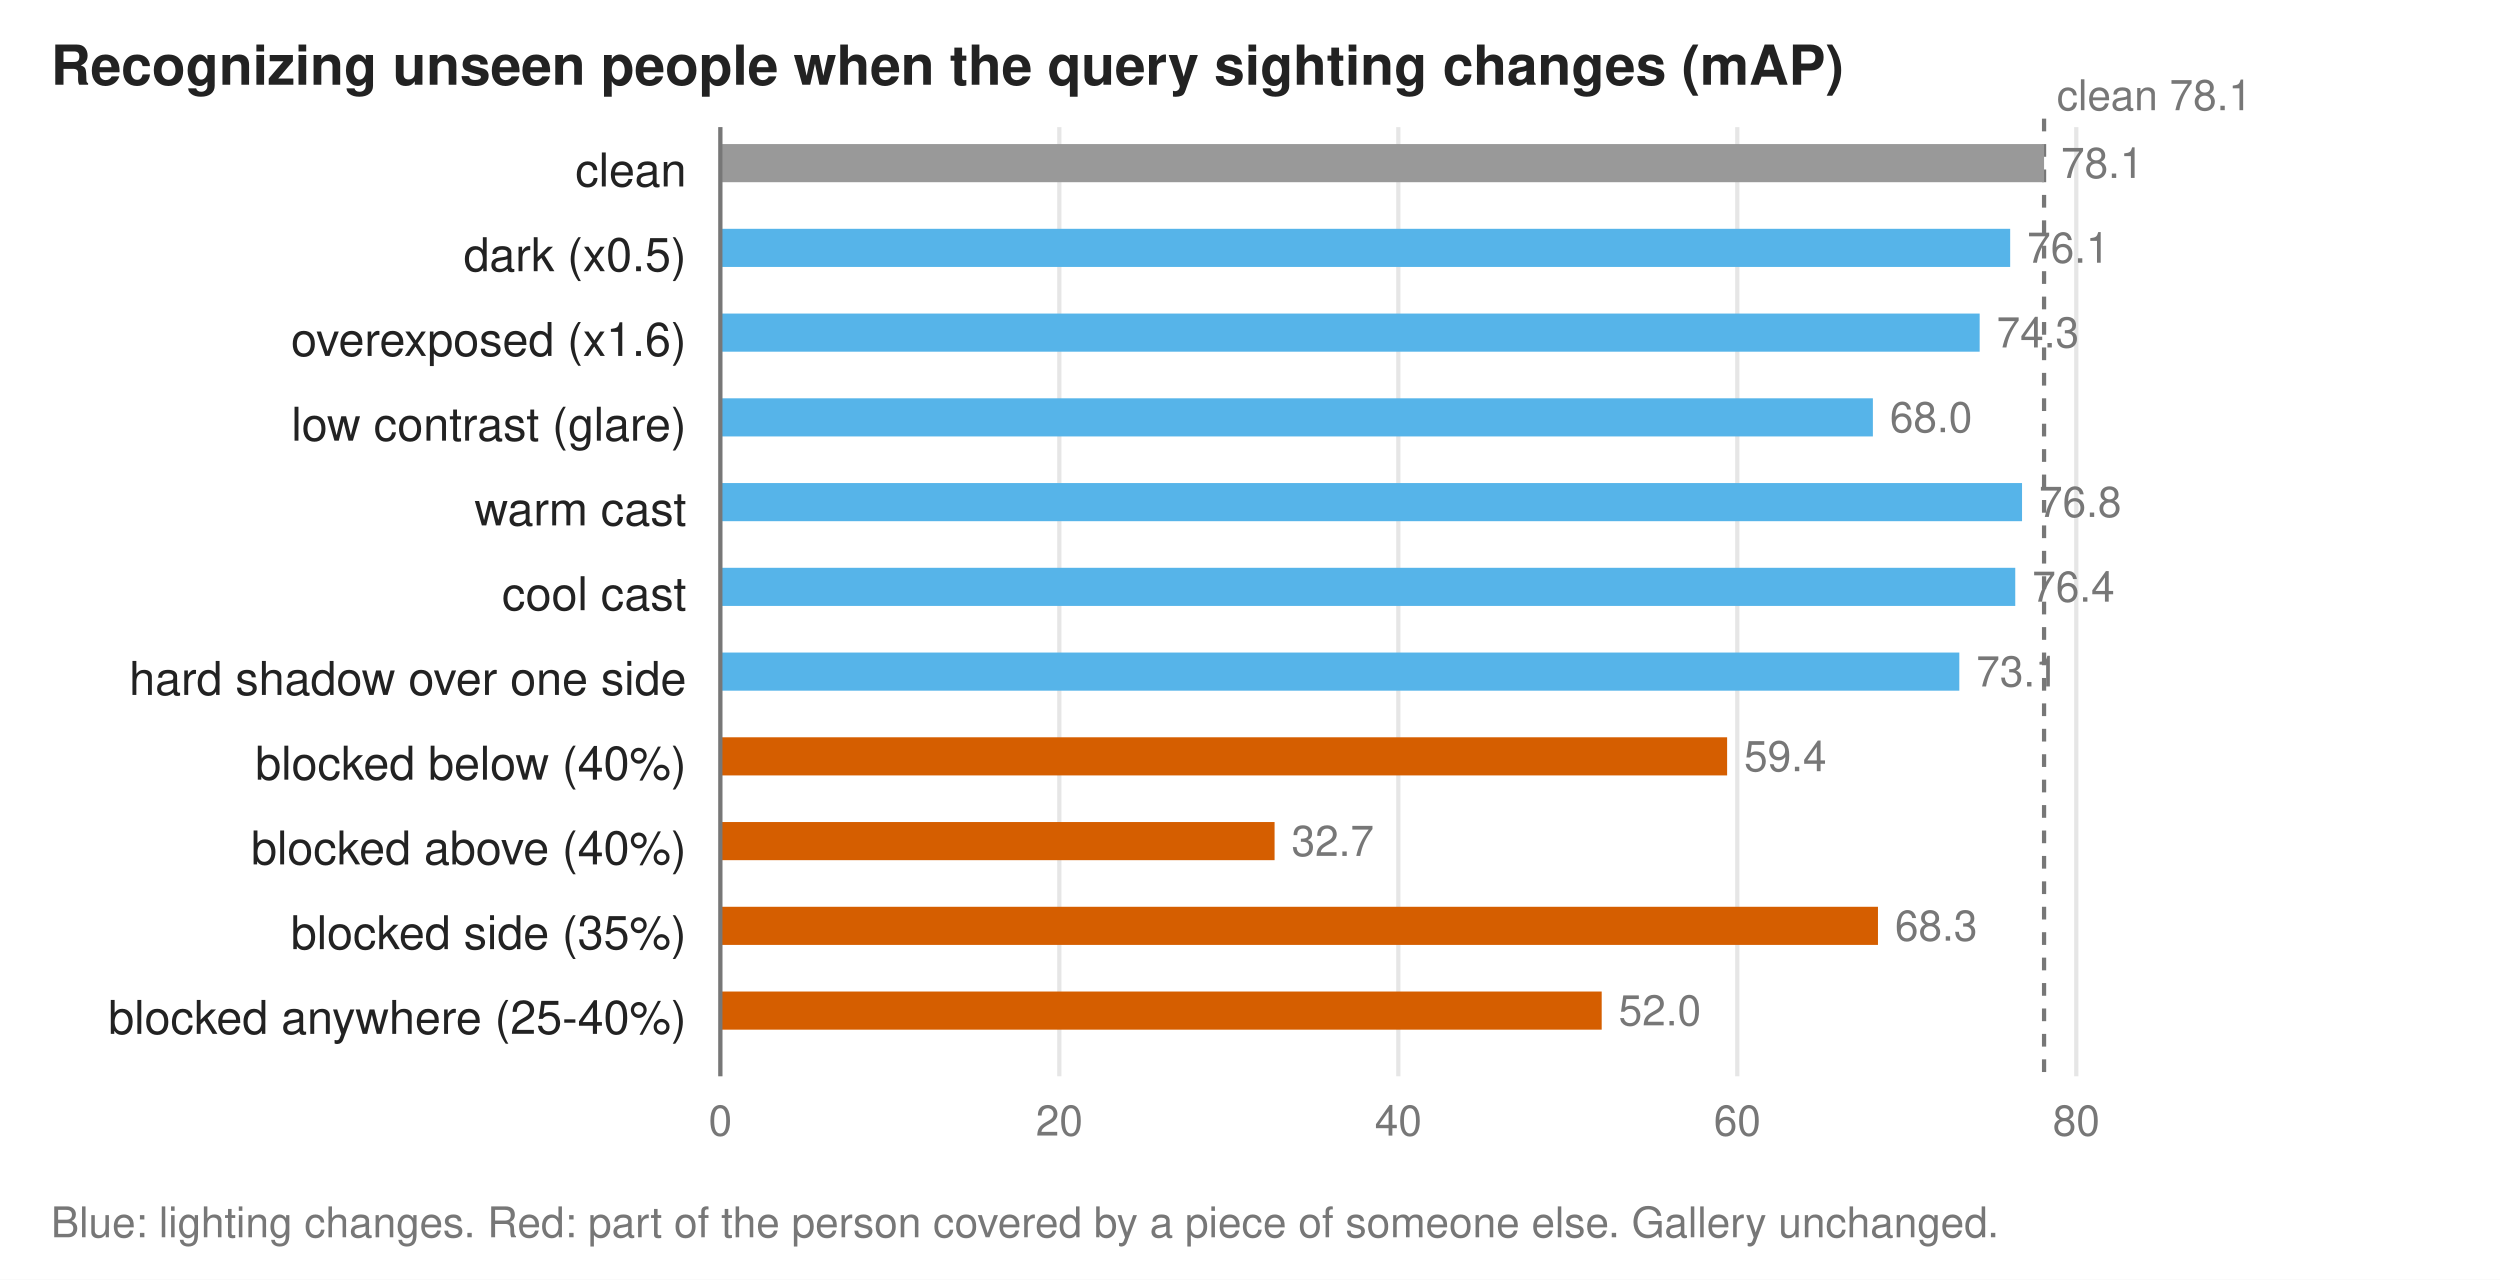
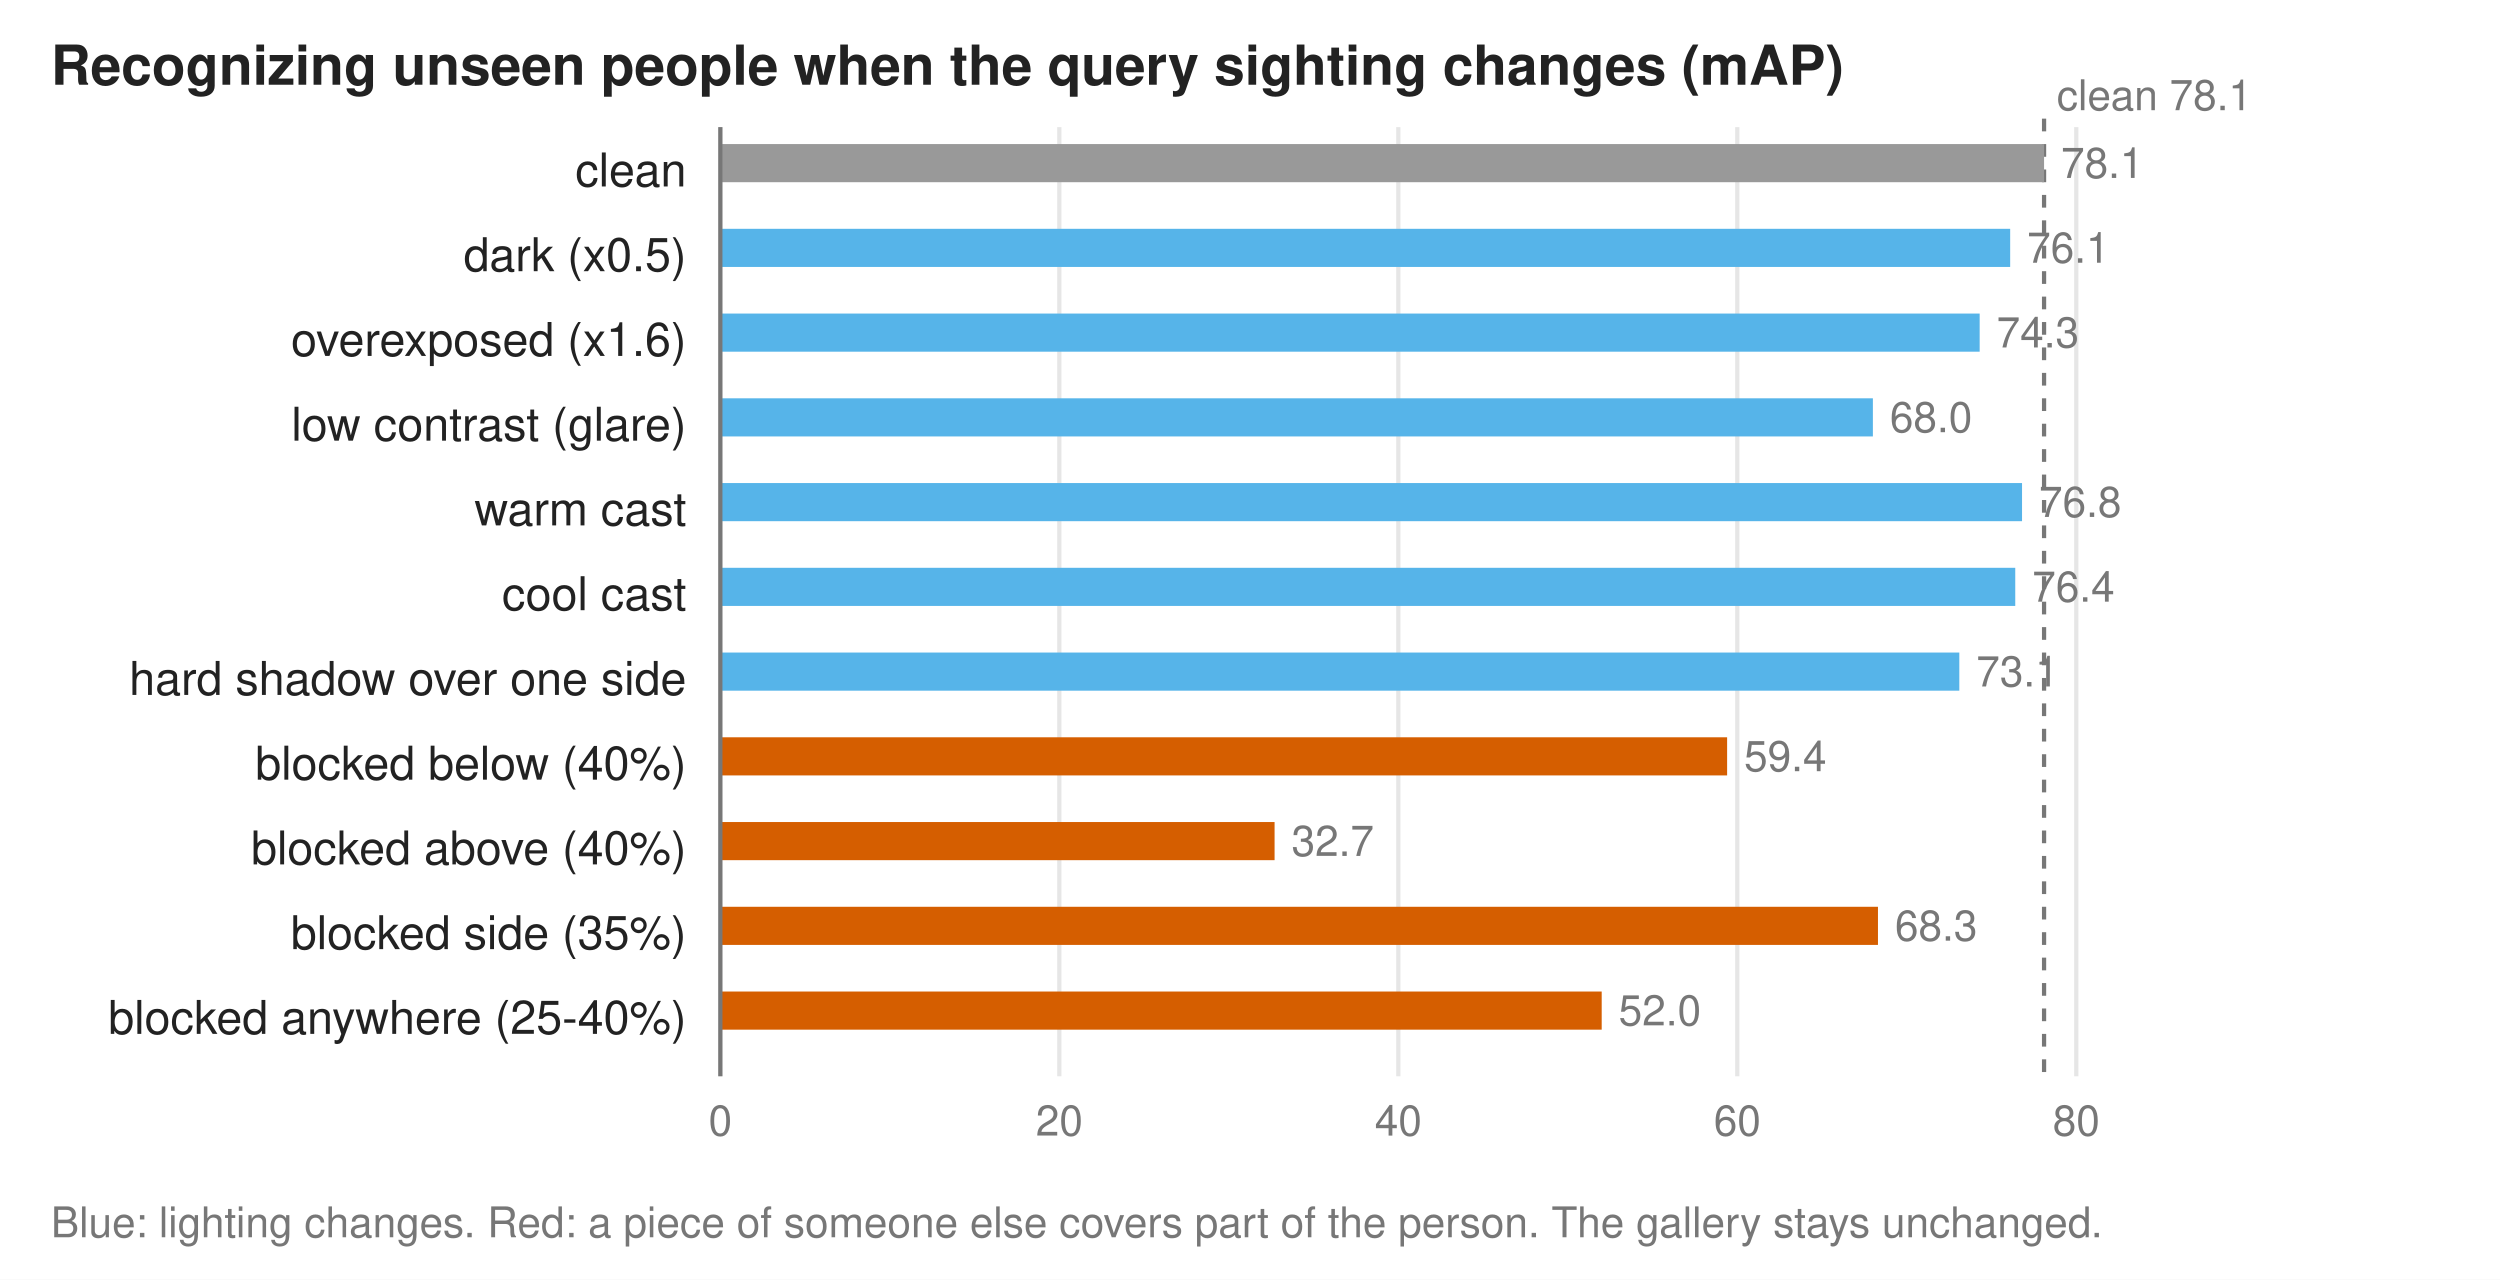
<svg xmlns="http://www.w3.org/2000/svg" width="590" height="302" viewBox="0 0 590 302" font-family="Helvetica, Arial, sans-serif">
  <rect width="100%" height="100%" fill="#ffffff" />
  <text x="12.0" y="20.0" font-size="13" text-anchor="start" fill="#222222" font-weight="bold">Recognizing unseen people when the query sighting changes (mAP)</text>
  <line x1="170.0" y1="30.0" x2="170.0" y2="254.0" stroke="#e6e6e6" stroke-width="1.0" />
  <text x="170.0" y="268.0" font-size="10" text-anchor="middle" fill="#777777" font-weight="normal">0</text>
  <line x1="250.0" y1="30.0" x2="250.0" y2="254.0" stroke="#e6e6e6" stroke-width="1.0" />
  <text x="250.0" y="268.0" font-size="10" text-anchor="middle" fill="#777777" font-weight="normal">20</text>
  <line x1="330.0" y1="30.0" x2="330.0" y2="254.0" stroke="#e6e6e6" stroke-width="1.0" />
  <text x="330.0" y="268.0" font-size="10" text-anchor="middle" fill="#777777" font-weight="normal">40</text>
  <line x1="410.0" y1="30.0" x2="410.0" y2="254.0" stroke="#e6e6e6" stroke-width="1.0" />
  <text x="410.0" y="268.0" font-size="10" text-anchor="middle" fill="#777777" font-weight="normal">60</text>
  <line x1="490.0" y1="30.0" x2="490.0" y2="254.0" stroke="#e6e6e6" stroke-width="1.0" />
  <text x="490.0" y="268.0" font-size="10" text-anchor="middle" fill="#777777" font-weight="normal">80</text>
  <line x1="482.4" y1="28.0" x2="482.4" y2="254.0" stroke="#777777" stroke-width="1" stroke-dasharray="3,3" />
  <text x="485.4" y="26.0" font-size="10" text-anchor="start" fill="#777777" font-weight="normal">clean 78.1</text>
  <text x="162.0" y="44.0" font-size="11" text-anchor="end" fill="#222222" font-weight="normal">clean</text>
  <rect x="170.0" y="34.0" width="312.4" height="9.0" fill="#999999" />
  <text x="486.4" y="42.0" font-size="10" text-anchor="start" fill="#777777" font-weight="normal">78.1</text>
  <text x="162.0" y="64.0" font-size="11" text-anchor="end" fill="#222222" font-weight="normal">dark (x0.5)</text>
  <rect x="170.0" y="54.0" width="304.4" height="9.0" fill="#56B4E9" />
  <text x="478.4" y="62.0" font-size="10" text-anchor="start" fill="#777777" font-weight="normal">76.1</text>
  <text x="162.0" y="84.0" font-size="11" text-anchor="end" fill="#222222" font-weight="normal">overexposed (x1.6)</text>
  <rect x="170.0" y="74.0" width="297.2" height="9.0" fill="#56B4E9" />
  <text x="471.2" y="82.0" font-size="10" text-anchor="start" fill="#777777" font-weight="normal">74.3</text>
  <text x="162.0" y="104.0" font-size="11" text-anchor="end" fill="#222222" font-weight="normal">low contrast (glare)</text>
  <rect x="170.0" y="94.0" width="272.0" height="9.0" fill="#56B4E9" />
  <text x="446.0" y="102.0" font-size="10" text-anchor="start" fill="#777777" font-weight="normal">68.0</text>
  <text x="162.0" y="124.0" font-size="11" text-anchor="end" fill="#222222" font-weight="normal">warm cast</text>
  <rect x="170.0" y="114.0" width="307.2" height="9.0" fill="#56B4E9" />
  <text x="481.2" y="122.0" font-size="10" text-anchor="start" fill="#777777" font-weight="normal">76.8</text>
  <text x="162.0" y="144.0" font-size="11" text-anchor="end" fill="#222222" font-weight="normal">cool cast</text>
  <rect x="170.0" y="134.0" width="305.6" height="9.0" fill="#56B4E9" />
  <text x="479.6" y="142.0" font-size="10" text-anchor="start" fill="#777777" font-weight="normal">76.4</text>
  <text x="162.0" y="164.0" font-size="11" text-anchor="end" fill="#222222" font-weight="normal">hard shadow over one side</text>
  <rect x="170.0" y="154.0" width="292.4" height="9.0" fill="#56B4E9" />
  <text x="466.4" y="162.0" font-size="10" text-anchor="start" fill="#777777" font-weight="normal">73.1</text>
  <text x="162.0" y="184.0" font-size="11" text-anchor="end" fill="#222222" font-weight="normal">blocked below (40%)</text>
  <rect x="170.0" y="174.0" width="237.6" height="9.0" fill="#D55E00" />
  <text x="411.6" y="182.0" font-size="10" text-anchor="start" fill="#777777" font-weight="normal">59.4</text>
  <text x="162.0" y="204.0" font-size="11" text-anchor="end" fill="#222222" font-weight="normal">blocked above (40%)</text>
  <rect x="170.0" y="194.0" width="130.8" height="9.0" fill="#D55E00" />
  <text x="304.8" y="202.0" font-size="10" text-anchor="start" fill="#777777" font-weight="normal">32.7</text>
  <text x="162.0" y="224.0" font-size="11" text-anchor="end" fill="#222222" font-weight="normal">blocked side (35%)</text>
  <rect x="170.0" y="214.0" width="273.2" height="9.0" fill="#D55E00" />
  <text x="447.2" y="222.0" font-size="10" text-anchor="start" fill="#777777" font-weight="normal">68.3</text>
  <text x="162.0" y="244.0" font-size="11" text-anchor="end" fill="#222222" font-weight="normal">blocked anywhere (25-40%)</text>
  <rect x="170.0" y="234.0" width="208.0" height="9.0" fill="#D55E00" />
  <text x="382.0" y="242.0" font-size="10" text-anchor="start" fill="#777777" font-weight="normal">52.0</text>
  <line x1="170.0" y1="30.0" x2="170.0" y2="254.0" stroke="#777777" stroke-width="1.0" />
-   <text x="12.0" y="292.0" font-size="10" text-anchor="start" fill="#777777" font-weight="normal">Blue: lighting changes. Red: part of the person covered by a piece of someone else. Gallery unchanged.</text>
+   <text x="12.0" y="292.0" font-size="10" text-anchor="start" fill="#777777" font-weight="normal">Blue: lighting changes. Red: a piece of someone else covers part of the person. The gallery stays unchanged.</text>
</svg>
